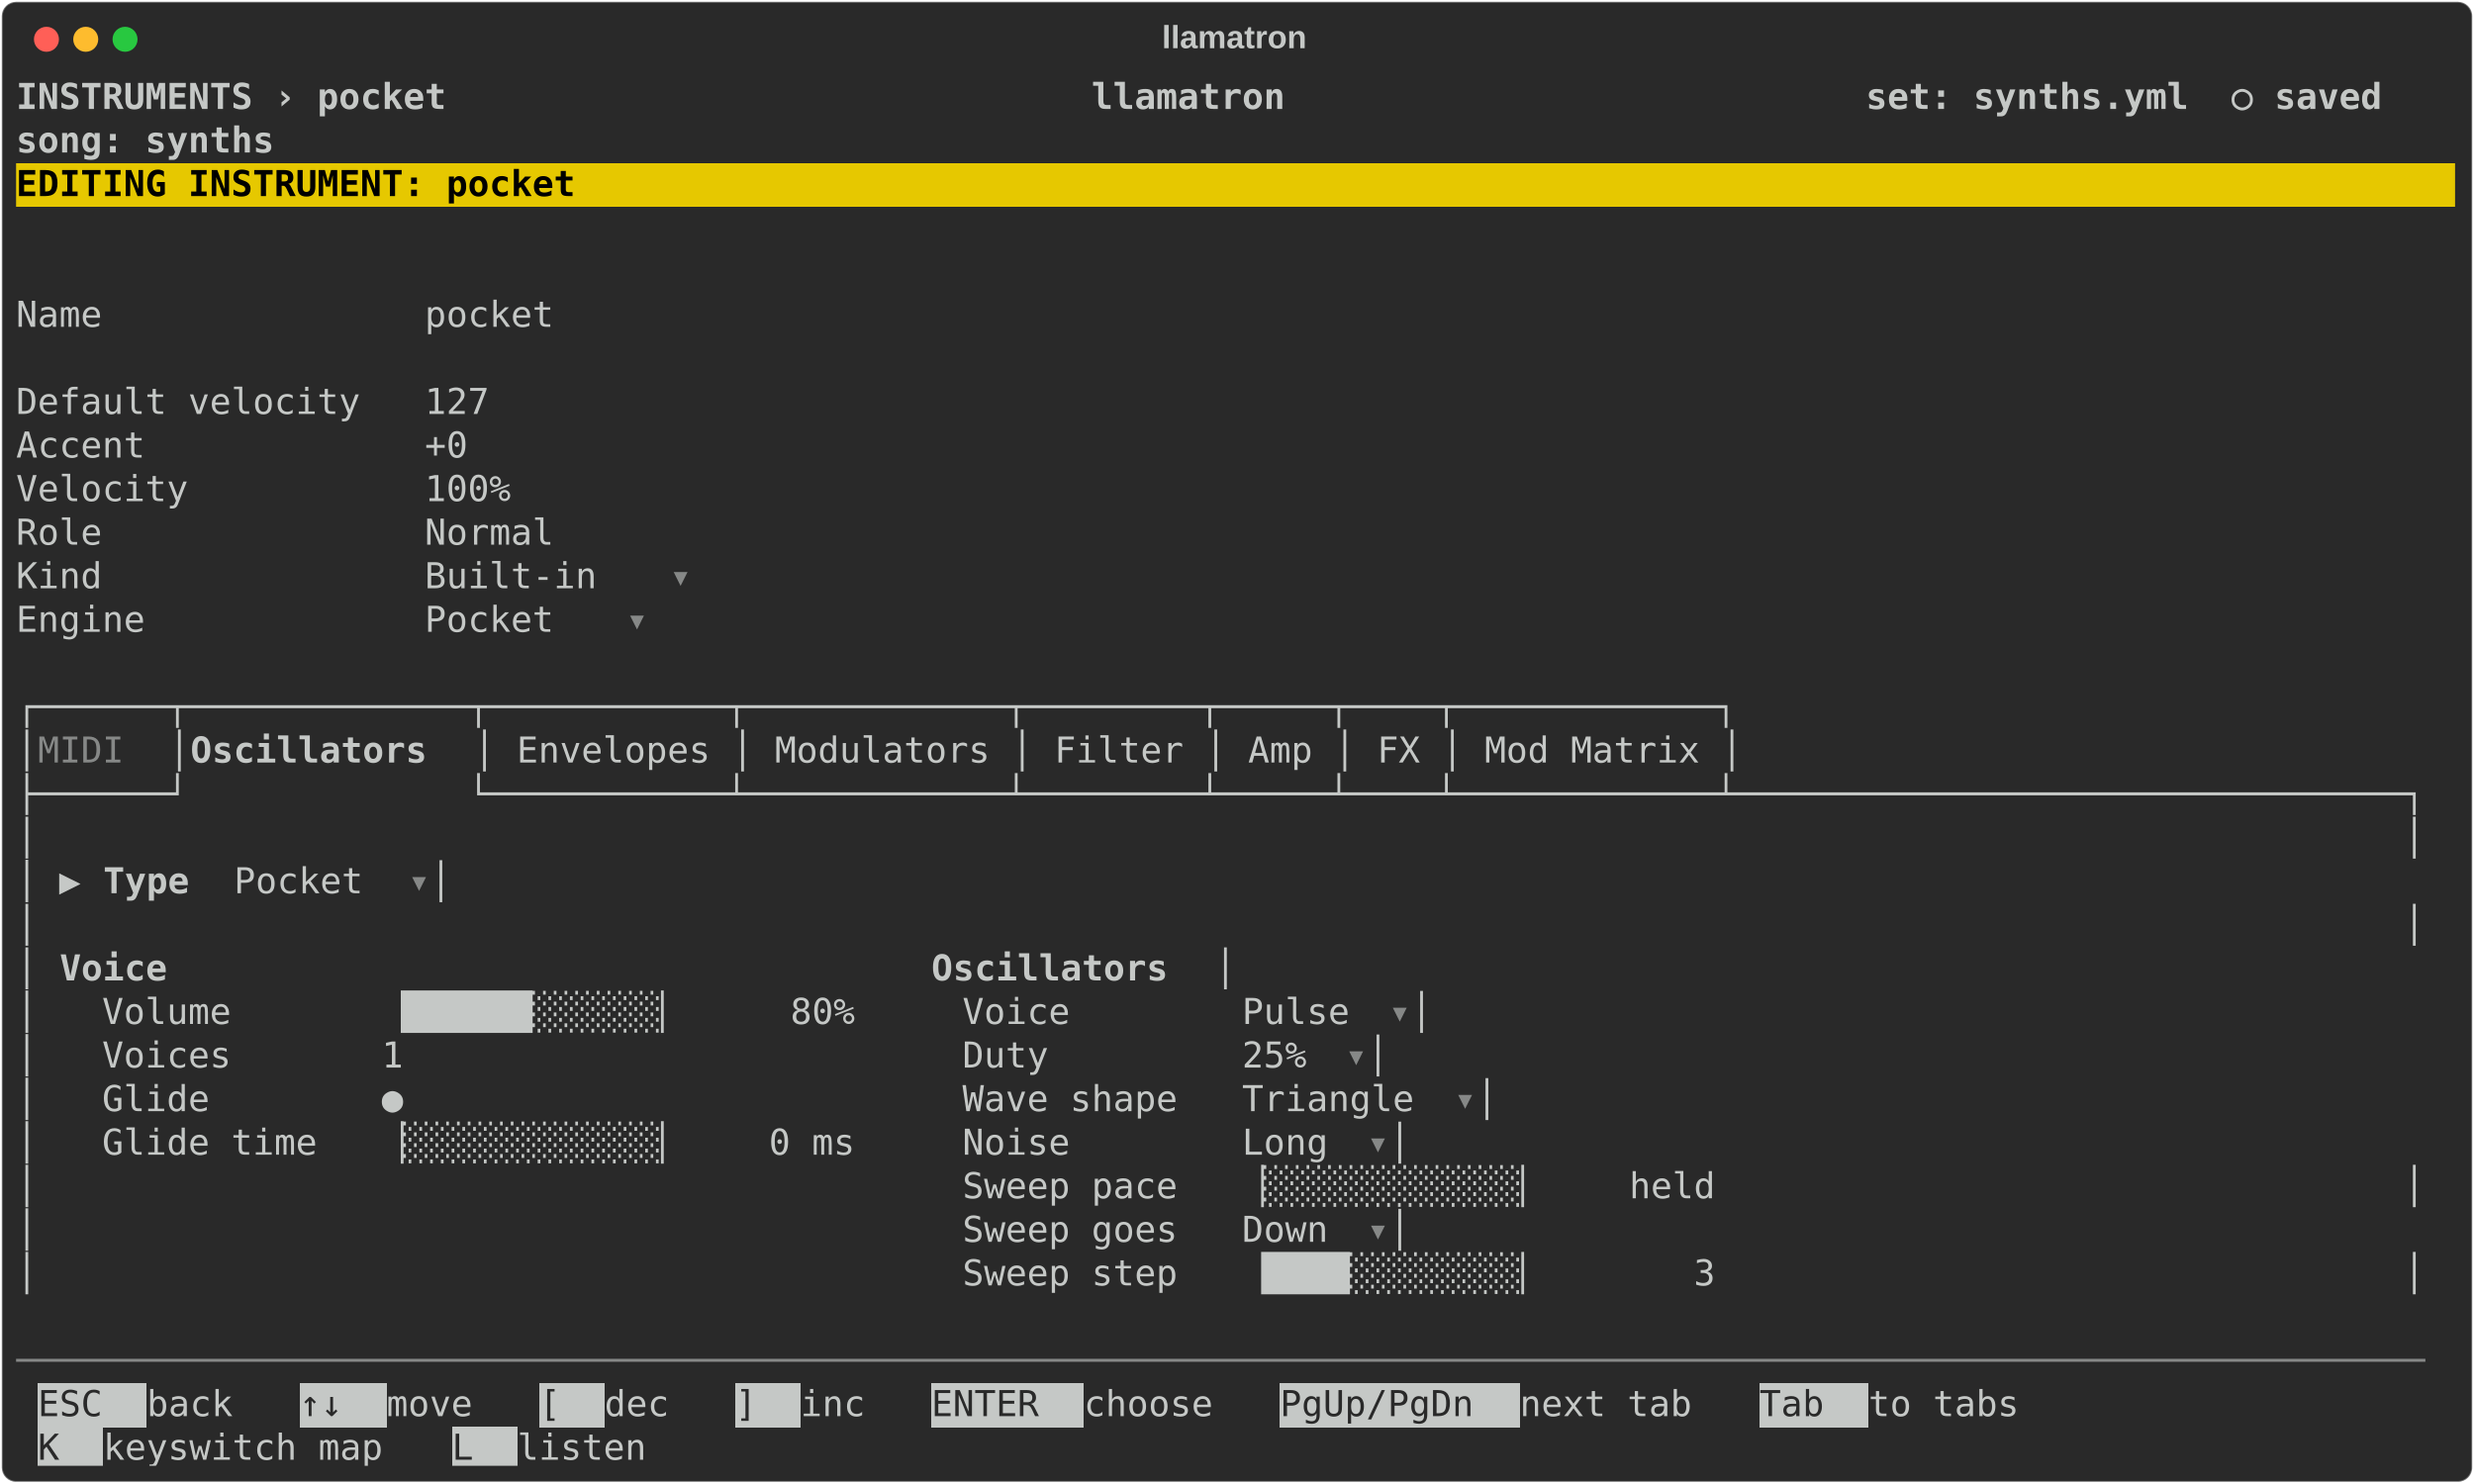
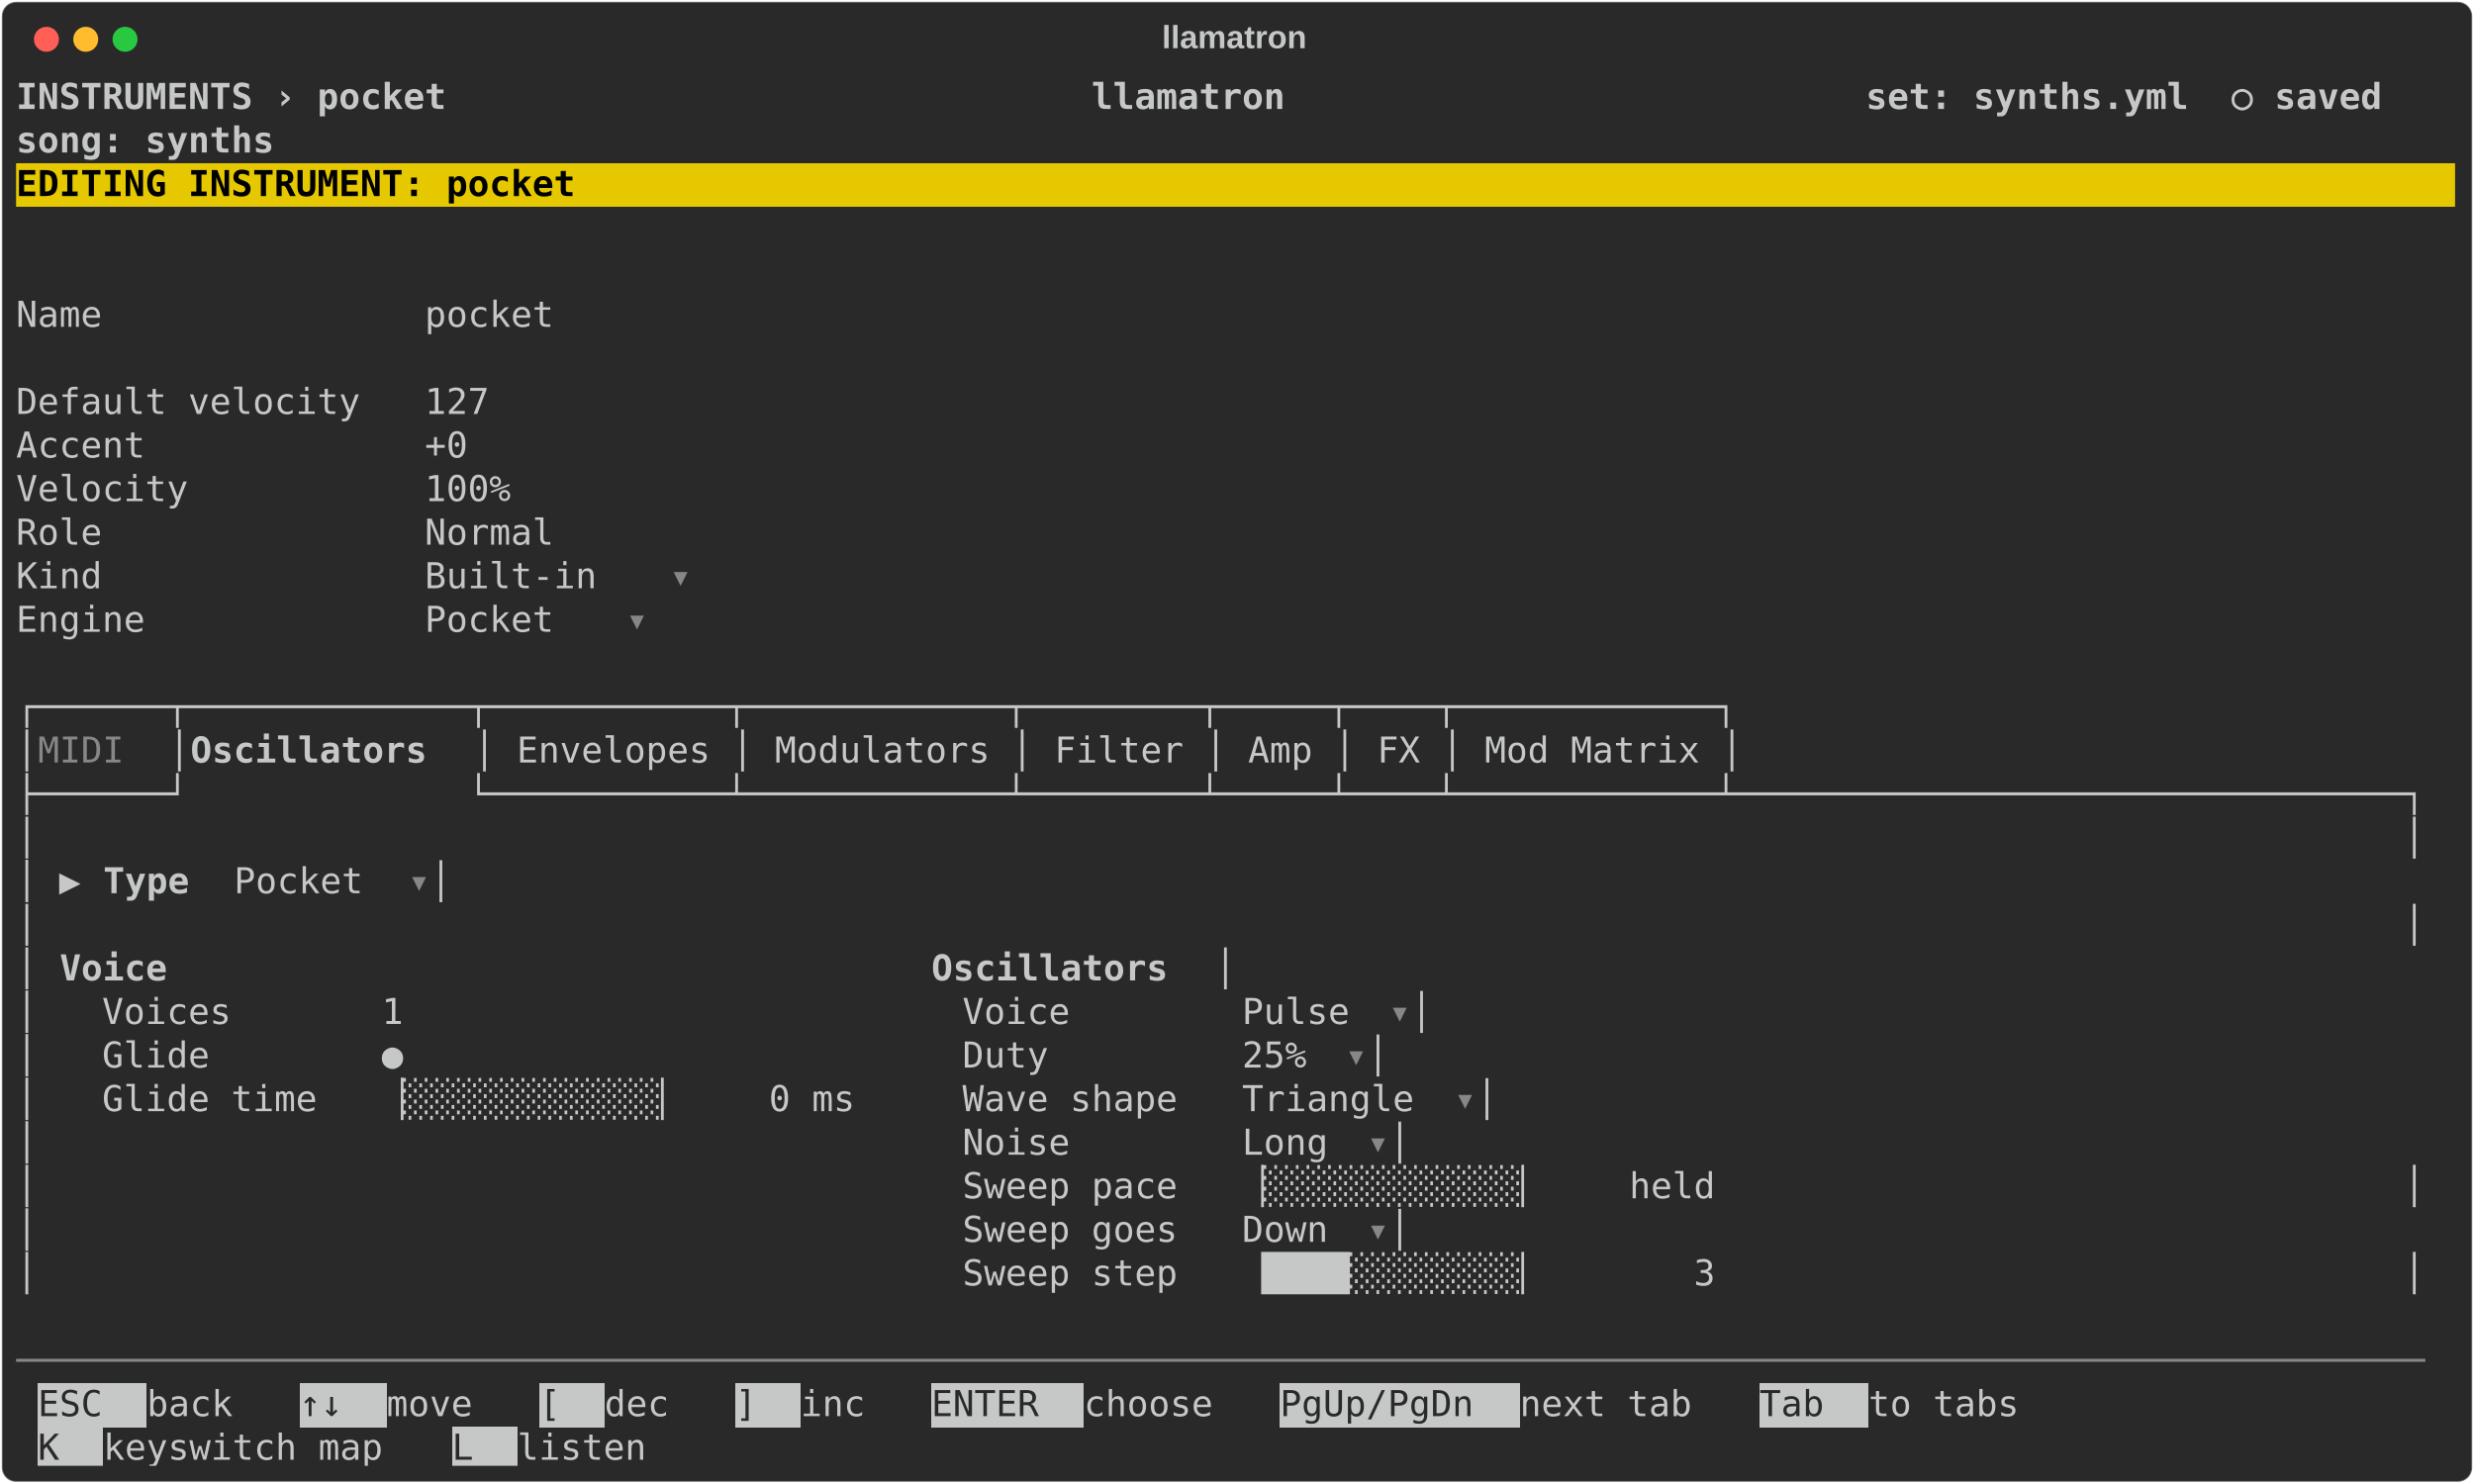
<svg xmlns="http://www.w3.org/2000/svg" class="rich-terminal" viewBox="0 0 1385 830.8">
  <style>

    @font-face {
        font-family: "Fira Code";
        src: local("FiraCode-Regular"),
                url("https://cdnjs.cloudflare.com/ajax/libs/firacode/6.2.0/woff2/FiraCode-Regular.woff2") format("woff2"),
                url("https://cdnjs.cloudflare.com/ajax/libs/firacode/6.2.0/woff/FiraCode-Regular.woff") format("woff");
        font-style: normal;
        font-weight: 400;
    }
    @font-face {
        font-family: "Fira Code";
        src: local("FiraCode-Bold"),
                url("https://cdnjs.cloudflare.com/ajax/libs/firacode/6.2.0/woff2/FiraCode-Bold.woff2") format("woff2"),
                url("https://cdnjs.cloudflare.com/ajax/libs/firacode/6.2.0/woff/FiraCode-Bold.woff") format("woff");
        font-style: bold;
        font-weight: 700;
    }

    .terminal-synth_pocket-matrix {
        font-family: Fira Code, monospace;
        font-size: 20px;
        line-height: 24.4px;
        font-variant-east-asian: full-width;
    }

    .terminal-synth_pocket-title {
        font-size: 18px;
        font-weight: bold;
        font-family: arial;
    }

    .terminal-synth_pocket-r1 { fill: #c5c8c6;font-weight: bold }
.terminal-synth_pocket-r2 { fill: #c5c8c6 }
.terminal-synth_pocket-r3 { fill: #000000;font-weight: bold }
.terminal-synth_pocket-r4 { fill: #868887 }
.terminal-synth_pocket-r5 { fill: #292929 }
    </style>
  <defs>
    <clipPath id="terminal-synth_pocket-clip-terminal">
      <rect x="0" y="0" width="1365.4" height="779.8" />
    </clipPath>
    <clipPath id="terminal-synth_pocket-line-0">
      <rect x="0" y="1.5" width="1366.4" height="24.65" />
    </clipPath>
    <clipPath id="terminal-synth_pocket-line-1">
      <rect x="0" y="25.9" width="1366.4" height="24.65" />
    </clipPath>
    <clipPath id="terminal-synth_pocket-line-2">
      <rect x="0" y="50.3" width="1366.4" height="24.65" />
    </clipPath>
    <clipPath id="terminal-synth_pocket-line-3">
      <rect x="0" y="74.7" width="1366.4" height="24.65" />
    </clipPath>
    <clipPath id="terminal-synth_pocket-line-4">
      <rect x="0" y="99.1" width="1366.4" height="24.65" />
    </clipPath>
    <clipPath id="terminal-synth_pocket-line-5">
      <rect x="0" y="123.5" width="1366.4" height="24.65" />
    </clipPath>
    <clipPath id="terminal-synth_pocket-line-6">
      <rect x="0" y="147.9" width="1366.4" height="24.65" />
    </clipPath>
    <clipPath id="terminal-synth_pocket-line-7">
      <rect x="0" y="172.3" width="1366.4" height="24.65" />
    </clipPath>
    <clipPath id="terminal-synth_pocket-line-8">
      <rect x="0" y="196.7" width="1366.4" height="24.65" />
    </clipPath>
    <clipPath id="terminal-synth_pocket-line-9">
      <rect x="0" y="221.1" width="1366.4" height="24.65" />
    </clipPath>
    <clipPath id="terminal-synth_pocket-line-10">
      <rect x="0" y="245.5" width="1366.4" height="24.65" />
    </clipPath>
    <clipPath id="terminal-synth_pocket-line-11">
      <rect x="0" y="269.9" width="1366.4" height="24.65" />
    </clipPath>
    <clipPath id="terminal-synth_pocket-line-12">
      <rect x="0" y="294.3" width="1366.4" height="24.65" />
    </clipPath>
    <clipPath id="terminal-synth_pocket-line-13">
      <rect x="0" y="318.7" width="1366.4" height="24.65" />
    </clipPath>
    <clipPath id="terminal-synth_pocket-line-14">
      <rect x="0" y="343.1" width="1366.4" height="24.65" />
    </clipPath>
    <clipPath id="terminal-synth_pocket-line-15">
      <rect x="0" y="367.5" width="1366.4" height="24.65" />
    </clipPath>
    <clipPath id="terminal-synth_pocket-line-16">
      <rect x="0" y="391.9" width="1366.4" height="24.65" />
    </clipPath>
    <clipPath id="terminal-synth_pocket-line-17">
      <rect x="0" y="416.3" width="1366.4" height="24.65" />
    </clipPath>
    <clipPath id="terminal-synth_pocket-line-18">
      <rect x="0" y="440.7" width="1366.4" height="24.65" />
    </clipPath>
    <clipPath id="terminal-synth_pocket-line-19">
      <rect x="0" y="465.1" width="1366.4" height="24.65" />
    </clipPath>
    <clipPath id="terminal-synth_pocket-line-20">
      <rect x="0" y="489.5" width="1366.4" height="24.65" />
    </clipPath>
    <clipPath id="terminal-synth_pocket-line-21">
      <rect x="0" y="513.9" width="1366.4" height="24.65" />
    </clipPath>
    <clipPath id="terminal-synth_pocket-line-22">
      <rect x="0" y="538.3" width="1366.4" height="24.65" />
    </clipPath>
    <clipPath id="terminal-synth_pocket-line-23">
      <rect x="0" y="562.7" width="1366.4" height="24.65" />
    </clipPath>
    <clipPath id="terminal-synth_pocket-line-24">
      <rect x="0" y="587.1" width="1366.4" height="24.65" />
    </clipPath>
    <clipPath id="terminal-synth_pocket-line-25">
      <rect x="0" y="611.5" width="1366.4" height="24.65" />
    </clipPath>
    <clipPath id="terminal-synth_pocket-line-26">
      <rect x="0" y="635.9" width="1366.4" height="24.65" />
    </clipPath>
    <clipPath id="terminal-synth_pocket-line-27">
      <rect x="0" y="660.3" width="1366.4" height="24.65" />
    </clipPath>
    <clipPath id="terminal-synth_pocket-line-28">
      <rect x="0" y="684.7" width="1366.4" height="24.65" />
    </clipPath>
    <clipPath id="terminal-synth_pocket-line-29">
      <rect x="0" y="709.1" width="1366.4" height="24.65" />
    </clipPath>
    <clipPath id="terminal-synth_pocket-line-30">
      <rect x="0" y="733.5" width="1366.4" height="24.65" />
    </clipPath>
  </defs>
  <rect fill="#292929" stroke="rgba(255,255,255,0.35)" stroke-width="1" x="1" y="1" width="1383" height="828.8" rx="8" />
  <text class="terminal-synth_pocket-title" fill="#c5c8c6" text-anchor="middle" x="691" y="27">llamatron</text>
  <g transform="translate(26,22)">
    <circle cx="0" cy="0" r="7" fill="#ff5f57" />
    <circle cx="22" cy="0" r="7" fill="#febc2e" />
    <circle cx="44" cy="0" r="7" fill="#28c840" />
  </g>
  <g transform="translate(9, 41)" clip-path="url(#terminal-synth_pocket-clip-terminal)">
    <rect fill="#e6c800" x="0" y="50.3" width="1366.4" height="24.65" shape-rendering="crispEdges" />
    <rect fill="#c5c8c6" x="12.2" y="733.5" width="61" height="24.65" shape-rendering="crispEdges" />
    <rect fill="#c5c8c6" x="158.6" y="733.5" width="48.8" height="24.65" shape-rendering="crispEdges" />
    <rect fill="#c5c8c6" x="292.8" y="733.5" width="36.6" height="24.65" shape-rendering="crispEdges" />
    <rect fill="#c5c8c6" x="402.6" y="733.5" width="36.6" height="24.65" shape-rendering="crispEdges" />
    <rect fill="#c5c8c6" x="512.4" y="733.5" width="85.4" height="24.65" shape-rendering="crispEdges" />
    <rect fill="#c5c8c6" x="707.6" y="733.5" width="134.2" height="24.65" shape-rendering="crispEdges" />
    <rect fill="#c5c8c6" x="976" y="733.5" width="61" height="24.65" shape-rendering="crispEdges" />
    <rect fill="#c5c8c6" x="12.2" y="757.9" width="36.6" height="24.65" shape-rendering="crispEdges" />
    <rect fill="#c5c8c6" x="244" y="757.9" width="36.6" height="24.65" shape-rendering="crispEdges" />
    <g class="terminal-synth_pocket-matrix">
      <text class="terminal-synth_pocket-r1" x="0" y="20" textLength="1366.4" clip-path="url(#terminal-synth_pocket-line-0)"> INSTRUMENTS › pocket                              llamatron                           set: synths.yml  ○ saved </text>
      <text class="terminal-synth_pocket-r2" x="1366.4" y="20" textLength="12.2" clip-path="url(#terminal-synth_pocket-line-0)">
</text>
      <text class="terminal-synth_pocket-r1" x="0" y="44.4" textLength="1366.4" clip-path="url(#terminal-synth_pocket-line-1)">                                                                                       song: synths             </text>
      <text class="terminal-synth_pocket-r2" x="1366.4" y="44.4" textLength="12.2" clip-path="url(#terminal-synth_pocket-line-1)">
</text>
      <text class="terminal-synth_pocket-r3" x="0" y="68.8" textLength="1366.4" clip-path="url(#terminal-synth_pocket-line-2)"> EDITING INSTRUMENT: pocket                                                                                     </text>
      <text class="terminal-synth_pocket-r2" x="1366.4" y="68.8" textLength="12.2" clip-path="url(#terminal-synth_pocket-line-2)">
</text>
      <text class="terminal-synth_pocket-r2" x="1366.4" y="93.2" textLength="12.2" clip-path="url(#terminal-synth_pocket-line-3)">
</text>
      <text class="terminal-synth_pocket-r2" x="1366.4" y="117.6" textLength="12.2" clip-path="url(#terminal-synth_pocket-line-4)">
</text>
      <text class="terminal-synth_pocket-r2" x="0" y="142" textLength="341.6" clip-path="url(#terminal-synth_pocket-line-5)">  Name               pocket </text>
      <text class="terminal-synth_pocket-r2" x="1366.4" y="142" textLength="12.2" clip-path="url(#terminal-synth_pocket-line-5)">
</text>
      <text class="terminal-synth_pocket-r2" x="1366.4" y="166.4" textLength="12.2" clip-path="url(#terminal-synth_pocket-line-6)">
</text>
      <text class="terminal-synth_pocket-r2" x="0" y="190.8" textLength="305" clip-path="url(#terminal-synth_pocket-line-7)">  Default velocity   127 </text>
      <text class="terminal-synth_pocket-r2" x="1366.4" y="190.8" textLength="12.2" clip-path="url(#terminal-synth_pocket-line-7)">
</text>
      <text class="terminal-synth_pocket-r2" x="0" y="215.2" textLength="292.8" clip-path="url(#terminal-synth_pocket-line-8)">  Accent             +0 </text>
      <text class="terminal-synth_pocket-r2" x="1366.4" y="215.2" textLength="12.2" clip-path="url(#terminal-synth_pocket-line-8)">
</text>
      <text class="terminal-synth_pocket-r2" x="0" y="239.6" textLength="317.2" clip-path="url(#terminal-synth_pocket-line-9)">  Velocity           100% </text>
      <text class="terminal-synth_pocket-r2" x="1366.4" y="239.6" textLength="12.2" clip-path="url(#terminal-synth_pocket-line-9)">
</text>
      <text class="terminal-synth_pocket-r2" x="0" y="264" textLength="341.6" clip-path="url(#terminal-synth_pocket-line-10)">  Role               Normal </text>
      <text class="terminal-synth_pocket-r2" x="1366.4" y="264" textLength="12.2" clip-path="url(#terminal-synth_pocket-line-10)">
</text>
      <text class="terminal-synth_pocket-r2" x="0" y="288.4" textLength="366" clip-path="url(#terminal-synth_pocket-line-11)">  Kind               Built-in </text>
      <text class="terminal-synth_pocket-r4" x="366" y="288.4" textLength="12.2" clip-path="url(#terminal-synth_pocket-line-11)">▾</text>
      <text class="terminal-synth_pocket-r2" x="1366.4" y="288.4" textLength="12.2" clip-path="url(#terminal-synth_pocket-line-11)">
</text>
      <text class="terminal-synth_pocket-r2" x="0" y="312.8" textLength="341.6" clip-path="url(#terminal-synth_pocket-line-12)">  Engine             Pocket </text>
      <text class="terminal-synth_pocket-r4" x="341.6" y="312.8" textLength="12.2" clip-path="url(#terminal-synth_pocket-line-12)">▾</text>
      <text class="terminal-synth_pocket-r2" x="1366.4" y="312.8" textLength="12.2" clip-path="url(#terminal-synth_pocket-line-12)">
</text>
      <text class="terminal-synth_pocket-r2" x="1366.4" y="337.2" textLength="12.2" clip-path="url(#terminal-synth_pocket-line-13)">
</text>
      <text class="terminal-synth_pocket-r2" x="0" y="361.6" textLength="976" clip-path="url(#terminal-synth_pocket-line-14)">┌──────┬─────────────┬───────────┬────────────┬────────┬─────┬────┬────────────┐</text>
      <text class="terminal-synth_pocket-r2" x="1366.4" y="361.6" textLength="12.2" clip-path="url(#terminal-synth_pocket-line-14)">
</text>
      <text class="terminal-synth_pocket-r2" x="0" y="386" textLength="12.2" clip-path="url(#terminal-synth_pocket-line-15)">│</text>
      <text class="terminal-synth_pocket-r4" x="12.2" y="386" textLength="73.2" clip-path="url(#terminal-synth_pocket-line-15)"> MIDI </text>
      <text class="terminal-synth_pocket-r2" x="85.4" y="386" textLength="12.2" clip-path="url(#terminal-synth_pocket-line-15)">│</text>
      <text class="terminal-synth_pocket-r1" x="97.6" y="386" textLength="158.6" clip-path="url(#terminal-synth_pocket-line-15)"> Oscillators </text>
      <text class="terminal-synth_pocket-r2" x="256.2" y="386" textLength="719.8" clip-path="url(#terminal-synth_pocket-line-15)">│ Envelopes │ Modulators │ Filter │ Amp │ FX │ Mod Matrix │</text>
      <text class="terminal-synth_pocket-r2" x="1366.4" y="386" textLength="12.2" clip-path="url(#terminal-synth_pocket-line-15)">
</text>
      <text class="terminal-synth_pocket-r2" x="0" y="410.4" textLength="1366.4" clip-path="url(#terminal-synth_pocket-line-16)">├──────┘             └───────────┴────────────┴────────┴─────┴────┴────────────┴───────────────────────────────┐</text>
      <text class="terminal-synth_pocket-r2" x="1366.4" y="410.4" textLength="12.2" clip-path="url(#terminal-synth_pocket-line-16)">
</text>
      <text class="terminal-synth_pocket-r2" x="0" y="434.8" textLength="1366.4" clip-path="url(#terminal-synth_pocket-line-17)">│                                                                                                              │</text>
      <text class="terminal-synth_pocket-r2" x="1366.4" y="434.8" textLength="12.2" clip-path="url(#terminal-synth_pocket-line-17)">
</text>
      <text class="terminal-synth_pocket-r2" x="0" y="459.2" textLength="48.8" clip-path="url(#terminal-synth_pocket-line-18)">│ ▶ </text>
      <text class="terminal-synth_pocket-r1" x="48.8" y="459.2" textLength="73.2" clip-path="url(#terminal-synth_pocket-line-18)">Type  </text>
      <text class="terminal-synth_pocket-r2" x="122" y="459.2" textLength="97.6" clip-path="url(#terminal-synth_pocket-line-18)"> Pocket </text>
      <text class="terminal-synth_pocket-r4" x="219.6" y="459.2" textLength="12.2" clip-path="url(#terminal-synth_pocket-line-18)">▾</text>
      <text class="terminal-synth_pocket-r2" x="231.8" y="459.2" textLength="1134.6" clip-path="url(#terminal-synth_pocket-line-18)">                                                                                            │</text>
      <text class="terminal-synth_pocket-r2" x="1366.4" y="459.2" textLength="12.2" clip-path="url(#terminal-synth_pocket-line-18)">
</text>
      <text class="terminal-synth_pocket-r2" x="0" y="483.6" textLength="1366.4" clip-path="url(#terminal-synth_pocket-line-19)">│                                                                                                              │</text>
      <text class="terminal-synth_pocket-r2" x="1366.4" y="483.6" textLength="12.2" clip-path="url(#terminal-synth_pocket-line-19)">
</text>
      <text class="terminal-synth_pocket-r2" x="0" y="508" textLength="24.4" clip-path="url(#terminal-synth_pocket-line-20)">│ </text>
      <text class="terminal-synth_pocket-r1" x="24.4" y="508" textLength="85.4" clip-path="url(#terminal-synth_pocket-line-20)">  Voice</text>
      <text class="terminal-synth_pocket-r1" x="512.4" y="508" textLength="158.6" clip-path="url(#terminal-synth_pocket-line-20)">  Oscillators</text>
      <text class="terminal-synth_pocket-r2" x="671" y="508" textLength="695.4" clip-path="url(#terminal-synth_pocket-line-20)">                                                        │</text>
      <text class="terminal-synth_pocket-r2" x="1366.4" y="508" textLength="12.2" clip-path="url(#terminal-synth_pocket-line-20)">
</text>
-       <text class="terminal-synth_pocket-r2" x="0" y="532.4" textLength="768.6" clip-path="url(#terminal-synth_pocket-line-21)">│   Volume       ▕██████░░░░░░▏     80%     Voice        Pulse </text>
+       <text class="terminal-synth_pocket-r2" x="0" y="532.4" textLength="768.6" clip-path="url(#terminal-synth_pocket-line-21)">│   Voices       1                          Voice        Pulse </text>
      <text class="terminal-synth_pocket-r4" x="768.6" y="532.4" textLength="12.2" clip-path="url(#terminal-synth_pocket-line-21)">▾</text>
      <text class="terminal-synth_pocket-r2" x="780.8" y="532.4" textLength="585.6" clip-path="url(#terminal-synth_pocket-line-21)">                                               │</text>
      <text class="terminal-synth_pocket-r2" x="1366.4" y="532.4" textLength="12.2" clip-path="url(#terminal-synth_pocket-line-21)">
</text>
-       <text class="terminal-synth_pocket-r2" x="0" y="556.8" textLength="744.2" clip-path="url(#terminal-synth_pocket-line-22)">│   Voices       1                          Duty         25% </text>
+       <text class="terminal-synth_pocket-r2" x="0" y="556.8" textLength="744.2" clip-path="url(#terminal-synth_pocket-line-22)">│   Glide        ●                          Duty         25% </text>
      <text class="terminal-synth_pocket-r4" x="744.2" y="556.8" textLength="12.2" clip-path="url(#terminal-synth_pocket-line-22)">▾</text>
      <text class="terminal-synth_pocket-r2" x="756.4" y="556.8" textLength="610" clip-path="url(#terminal-synth_pocket-line-22)">                                                 │</text>
      <text class="terminal-synth_pocket-r2" x="1366.4" y="556.8" textLength="12.2" clip-path="url(#terminal-synth_pocket-line-22)">
</text>
-       <text class="terminal-synth_pocket-r2" x="0" y="581.2" textLength="805.2" clip-path="url(#terminal-synth_pocket-line-23)">│   Glide        ●                          Wave shape   Triangle </text>
+       <text class="terminal-synth_pocket-r2" x="0" y="581.2" textLength="805.2" clip-path="url(#terminal-synth_pocket-line-23)">│   Glide time   ▕░░░░░░░░░░░░▏    0 ms     Wave shape   Triangle </text>
      <text class="terminal-synth_pocket-r4" x="805.2" y="581.2" textLength="12.2" clip-path="url(#terminal-synth_pocket-line-23)">▾</text>
      <text class="terminal-synth_pocket-r2" x="817.4" y="581.2" textLength="549" clip-path="url(#terminal-synth_pocket-line-23)">                                            │</text>
      <text class="terminal-synth_pocket-r2" x="1366.4" y="581.2" textLength="12.2" clip-path="url(#terminal-synth_pocket-line-23)">
</text>
-       <text class="terminal-synth_pocket-r2" x="0" y="605.6" textLength="756.4" clip-path="url(#terminal-synth_pocket-line-24)">│   Glide time   ▕░░░░░░░░░░░░▏    0 ms     Noise        Long </text>
+       <text class="terminal-synth_pocket-r2" x="0" y="605.6" textLength="756.4" clip-path="url(#terminal-synth_pocket-line-24)">│                                           Noise        Long </text>
      <text class="terminal-synth_pocket-r4" x="756.4" y="605.6" textLength="12.2" clip-path="url(#terminal-synth_pocket-line-24)">▾</text>
      <text class="terminal-synth_pocket-r2" x="768.6" y="605.6" textLength="597.8" clip-path="url(#terminal-synth_pocket-line-24)">                                                │</text>
      <text class="terminal-synth_pocket-r2" x="1366.4" y="605.6" textLength="12.2" clip-path="url(#terminal-synth_pocket-line-24)">
</text>
      <text class="terminal-synth_pocket-r2" x="0" y="630" textLength="1366.4" clip-path="url(#terminal-synth_pocket-line-25)">│                                           Sweep pace   ▕░░░░░░░░░░░░▏    held                                │</text>
      <text class="terminal-synth_pocket-r2" x="1366.4" y="630" textLength="12.2" clip-path="url(#terminal-synth_pocket-line-25)">
</text>
      <text class="terminal-synth_pocket-r2" x="0" y="654.4" textLength="756.4" clip-path="url(#terminal-synth_pocket-line-26)">│                                           Sweep goes   Down </text>
      <text class="terminal-synth_pocket-r4" x="756.4" y="654.4" textLength="12.2" clip-path="url(#terminal-synth_pocket-line-26)">▾</text>
      <text class="terminal-synth_pocket-r2" x="768.6" y="654.4" textLength="597.8" clip-path="url(#terminal-synth_pocket-line-26)">                                                │</text>
      <text class="terminal-synth_pocket-r2" x="1366.4" y="654.4" textLength="12.2" clip-path="url(#terminal-synth_pocket-line-26)">
</text>
      <text class="terminal-synth_pocket-r2" x="0" y="678.8" textLength="1366.4" clip-path="url(#terminal-synth_pocket-line-27)">│                                           Sweep step   ▕████░░░░░░░░▏       3                                │</text>
      <text class="terminal-synth_pocket-r2" x="1366.4" y="678.8" textLength="12.2" clip-path="url(#terminal-synth_pocket-line-27)">
</text>
      <text class="terminal-synth_pocket-r2" x="1366.4" y="703.2" textLength="12.2" clip-path="url(#terminal-synth_pocket-line-28)">
</text>
      <text class="terminal-synth_pocket-r4" x="0" y="727.6" textLength="1366.4" clip-path="url(#terminal-synth_pocket-line-29)">────────────────────────────────────────────────────────────────────────────────────────────────────────────────</text>
      <text class="terminal-synth_pocket-r2" x="1366.4" y="727.6" textLength="12.2" clip-path="url(#terminal-synth_pocket-line-29)">
</text>
      <text class="terminal-synth_pocket-r5" x="12.2" y="752" textLength="61" clip-path="url(#terminal-synth_pocket-line-30)"> ESC </text>
      <text class="terminal-synth_pocket-r2" x="73.2" y="752" textLength="85.4" clip-path="url(#terminal-synth_pocket-line-30)"> back  </text>
      <text class="terminal-synth_pocket-r5" x="158.6" y="752" textLength="48.8" clip-path="url(#terminal-synth_pocket-line-30)"> ↑↓ </text>
      <text class="terminal-synth_pocket-r2" x="207.4" y="752" textLength="85.4" clip-path="url(#terminal-synth_pocket-line-30)"> move  </text>
      <text class="terminal-synth_pocket-r5" x="292.8" y="752" textLength="36.6" clip-path="url(#terminal-synth_pocket-line-30)"> [ </text>
      <text class="terminal-synth_pocket-r2" x="329.4" y="752" textLength="73.2" clip-path="url(#terminal-synth_pocket-line-30)"> dec  </text>
      <text class="terminal-synth_pocket-r5" x="402.6" y="752" textLength="36.6" clip-path="url(#terminal-synth_pocket-line-30)"> ] </text>
      <text class="terminal-synth_pocket-r2" x="439.2" y="752" textLength="73.2" clip-path="url(#terminal-synth_pocket-line-30)"> inc  </text>
      <text class="terminal-synth_pocket-r5" x="512.4" y="752" textLength="85.4" clip-path="url(#terminal-synth_pocket-line-30)"> ENTER </text>
      <text class="terminal-synth_pocket-r2" x="597.8" y="752" textLength="109.8" clip-path="url(#terminal-synth_pocket-line-30)"> choose  </text>
      <text class="terminal-synth_pocket-r5" x="707.6" y="752" textLength="134.2" clip-path="url(#terminal-synth_pocket-line-30)"> PgUp/PgDn </text>
      <text class="terminal-synth_pocket-r2" x="841.8" y="752" textLength="134.2" clip-path="url(#terminal-synth_pocket-line-30)"> next tab  </text>
      <text class="terminal-synth_pocket-r5" x="976" y="752" textLength="61" clip-path="url(#terminal-synth_pocket-line-30)"> Tab </text>
      <text class="terminal-synth_pocket-r2" x="1037" y="752" textLength="122" clip-path="url(#terminal-synth_pocket-line-30)"> to tabs  </text>
      <text class="terminal-synth_pocket-r2" x="1366.4" y="752" textLength="12.2" clip-path="url(#terminal-synth_pocket-line-30)">
</text>
      <text class="terminal-synth_pocket-r5" x="12.2" y="776.4" textLength="36.6" clip-path="url(#terminal-synth_pocket-line-31)"> K </text>
      <text class="terminal-synth_pocket-r2" x="48.8" y="776.4" textLength="195.2" clip-path="url(#terminal-synth_pocket-line-31)"> keyswitch map  </text>
      <text class="terminal-synth_pocket-r5" x="244" y="776.4" textLength="36.6" clip-path="url(#terminal-synth_pocket-line-31)"> L </text>
      <text class="terminal-synth_pocket-r2" x="280.6" y="776.4" textLength="109.8" clip-path="url(#terminal-synth_pocket-line-31)"> listen  </text>
    </g>
  </g>
</svg>
